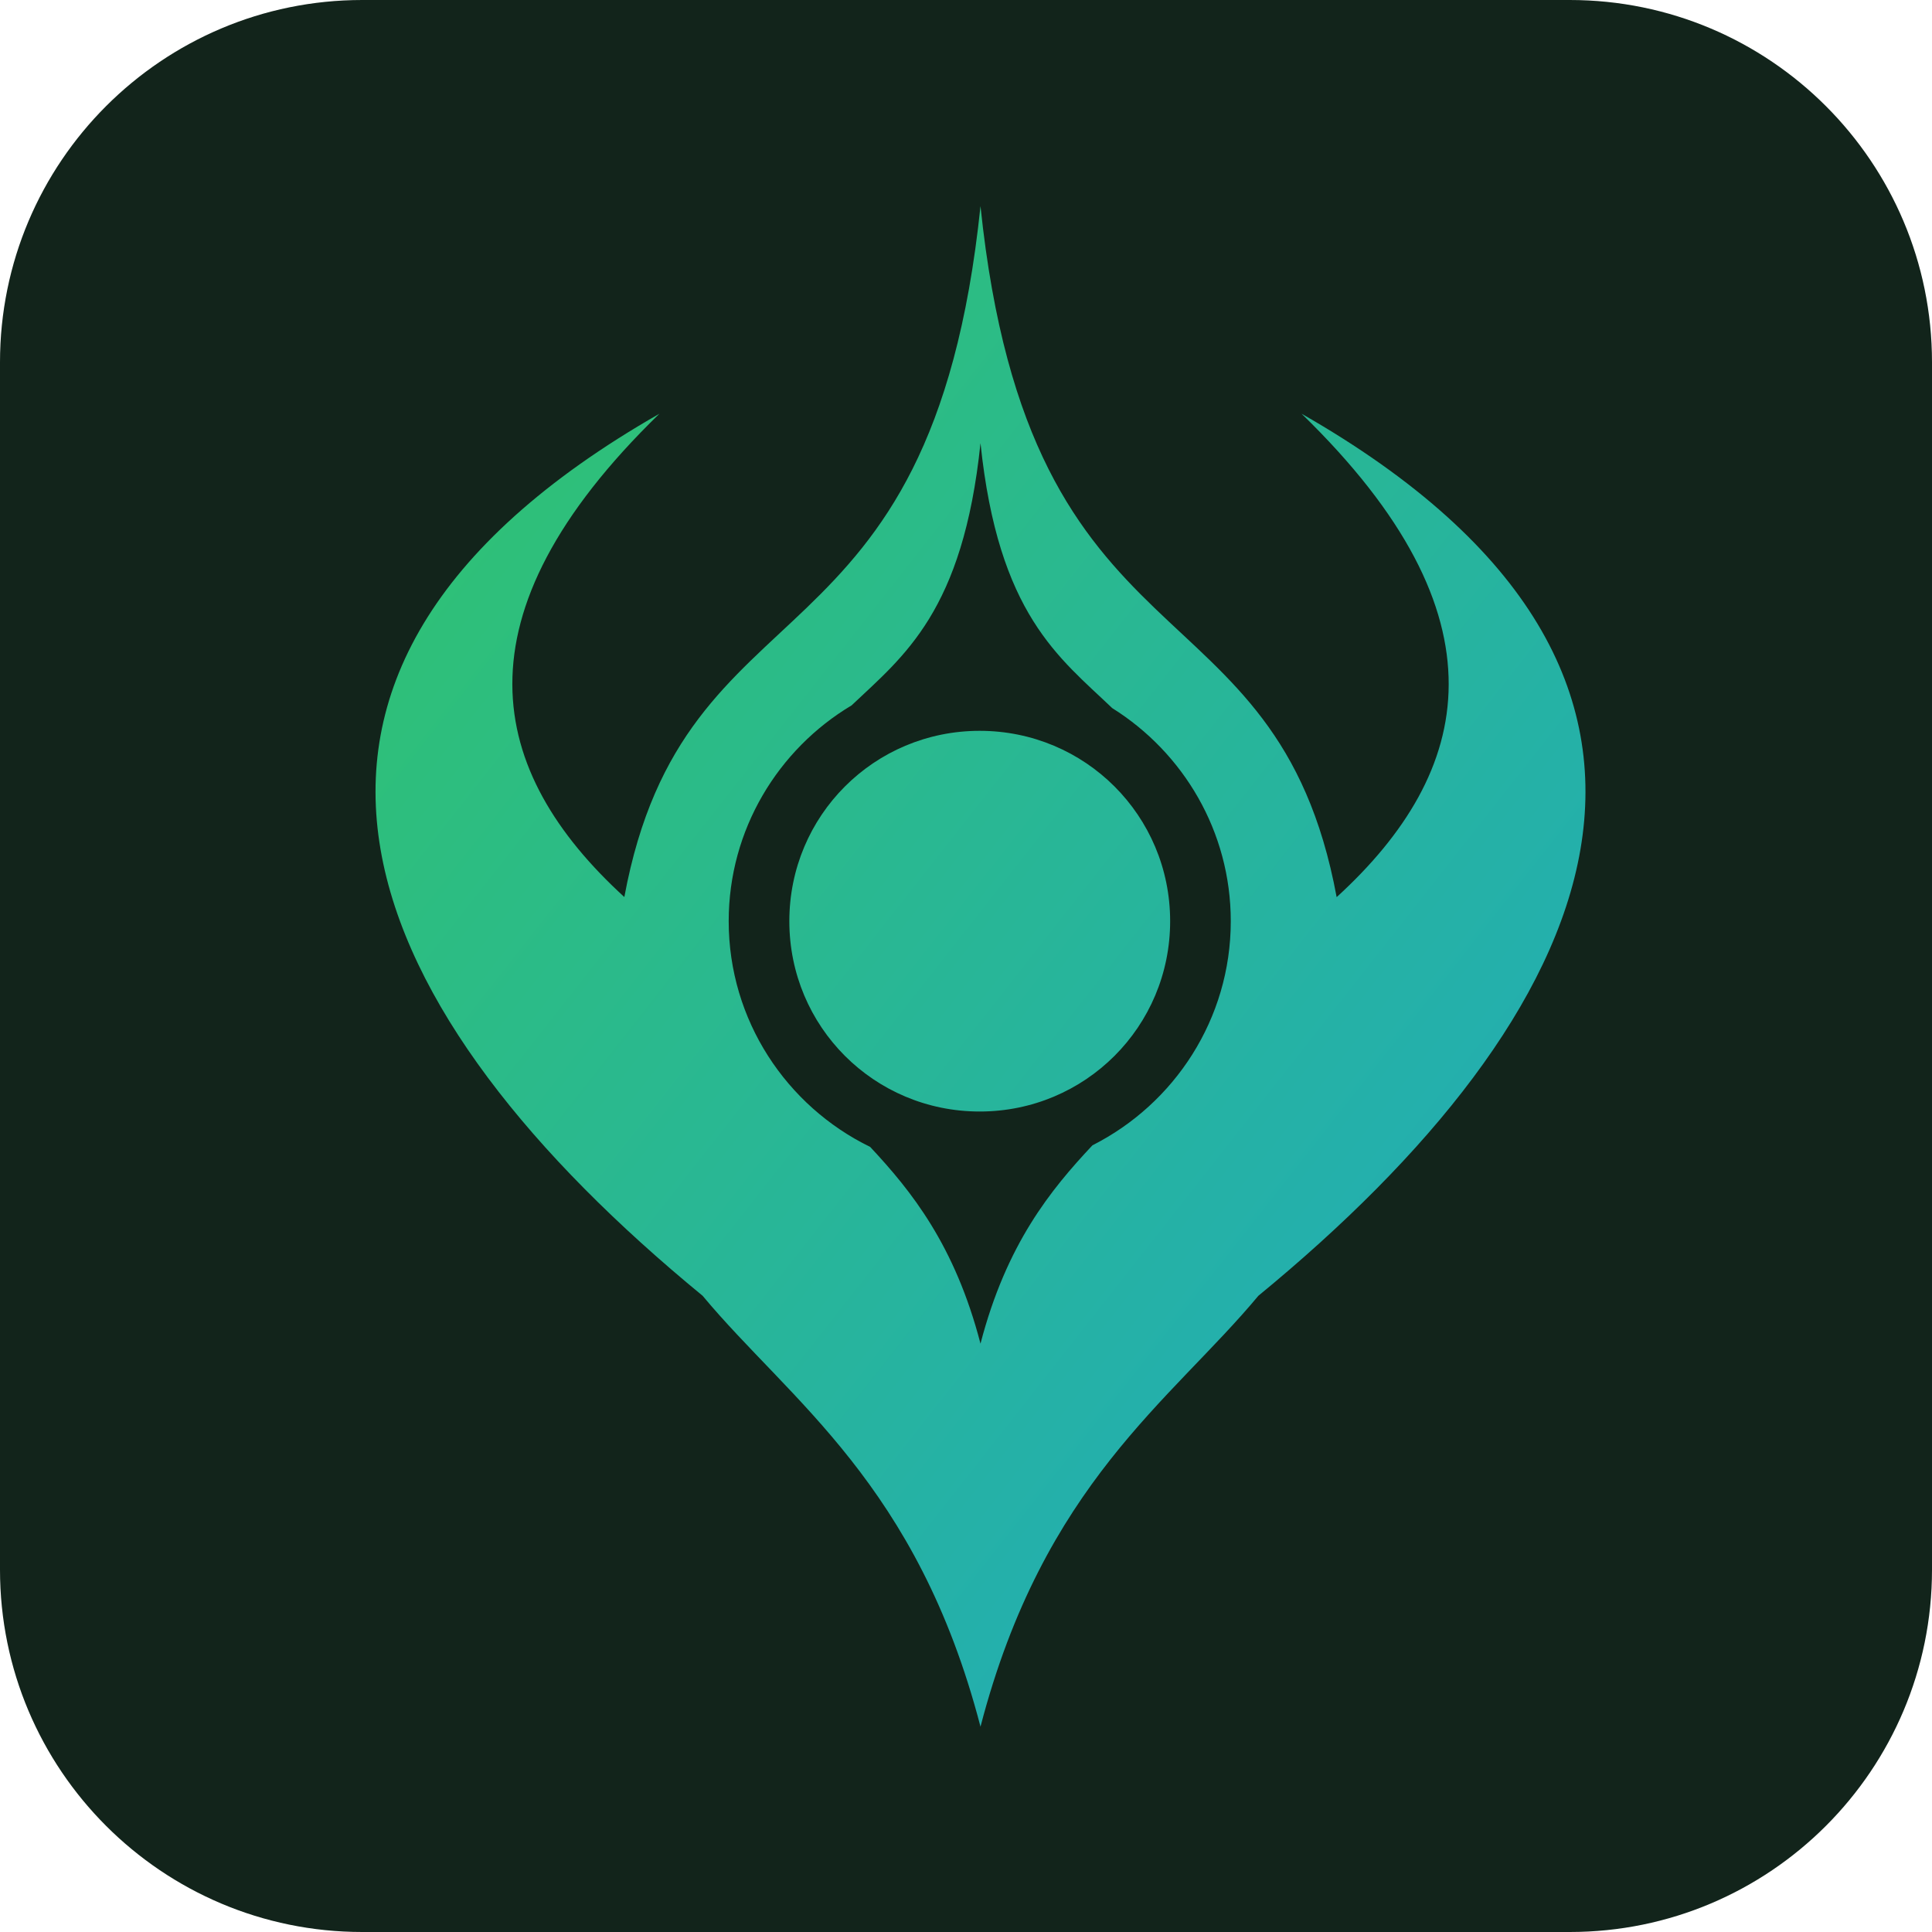
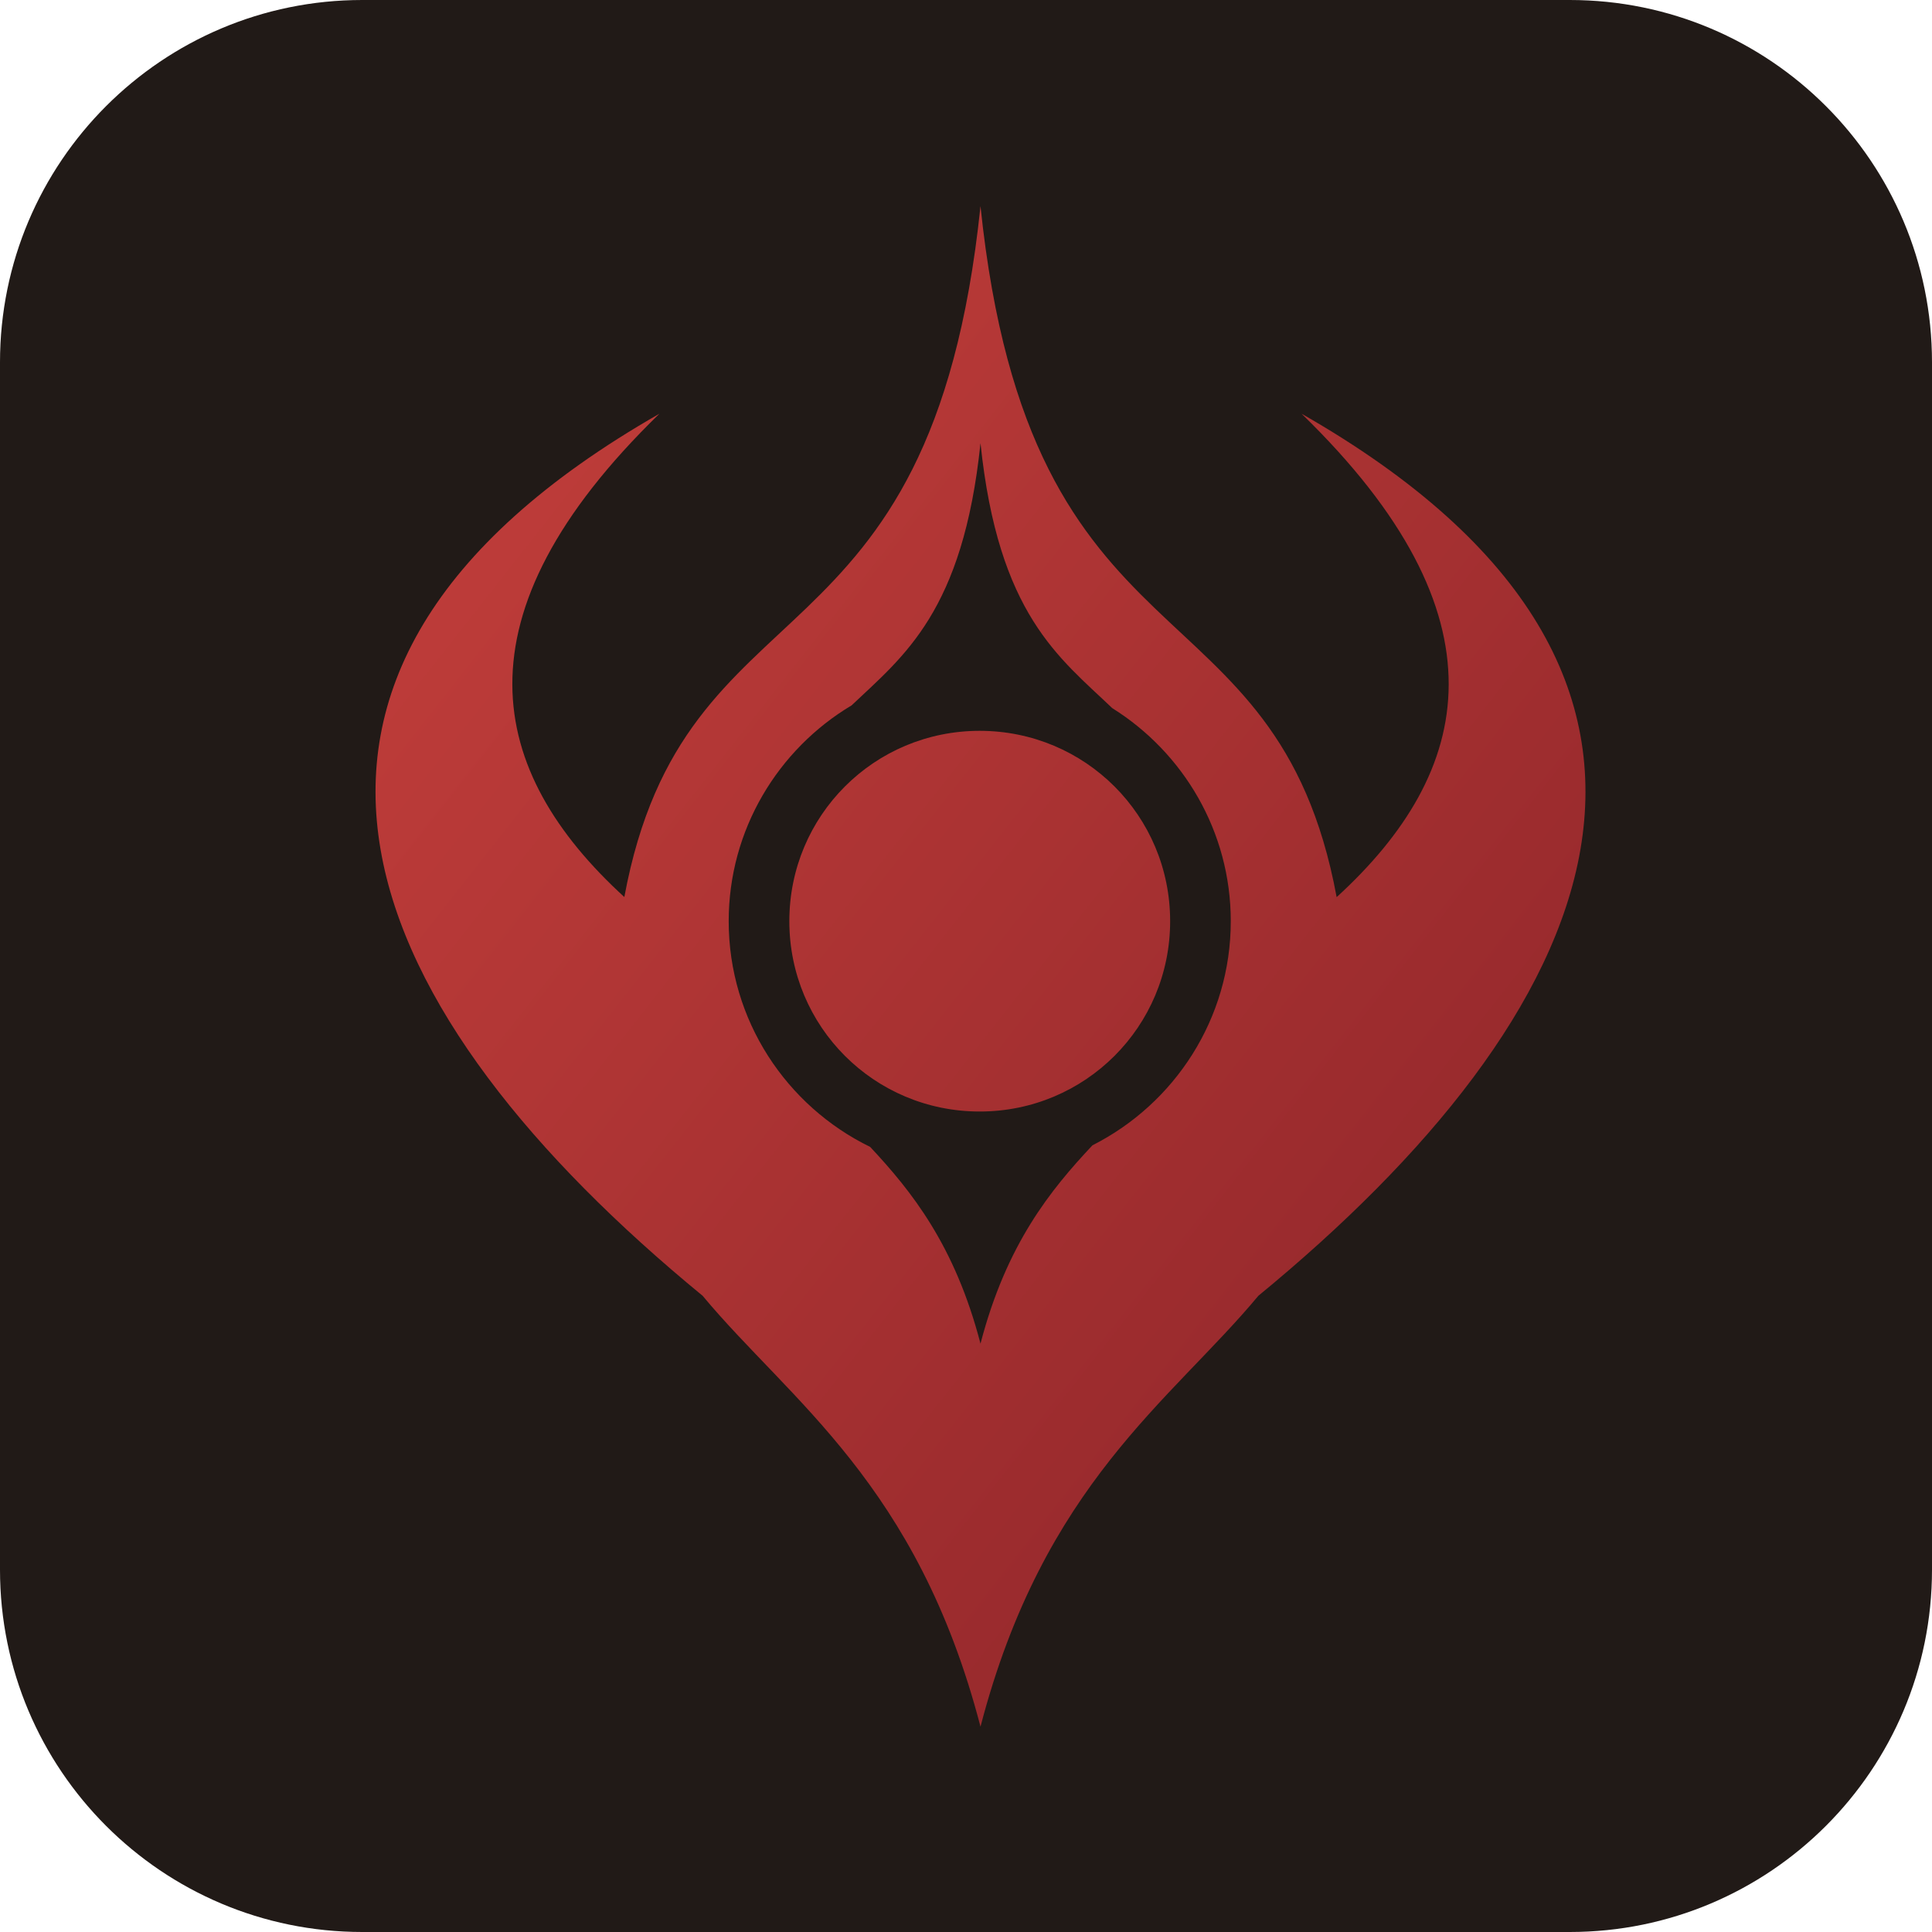
<svg xmlns="http://www.w3.org/2000/svg" viewBox="0 0 512 512">
  <defs>
    <linearGradient id="grad" x1="0" y1="0" x2="1" y2="1">
-       <stop offset="0" stop-color="#31C46B" />
-       <stop offset="1" stop-color="#1FA8C4" />
+       <stop offset="0" stop-color="#C6403C" />
+       <stop offset="1" stop-color="#8A2328" />
    </linearGradient>
  </defs>
-   <rect width="512" height="512" rx="96" fill="#12241B" />
+   <rect width="512" height="512" rx="96" fill="#211A17" />
  <g transform="translate(36,36) scale(0.86)">
    <path fill="url(#grad)" d="M260.28 21.656c-15.214 146.58-91.146 112.617-109.75 212.906c-42.198-38.566-53.434-86.512 10.814-148.937c-142.44 81.374-91.17 186.01 13.312 271.813c26.894 32.327 66.16 57.977 85.625 132.78c19.467-74.803 58.734-100.452 85.626-132.78C450.39 271.634 501.66 166.998 359.22 85.625c64.258 62.435 53.03 110.4 10.81 148.97c-18.59-100.327-94.53-66.345-109.75-212.941zm0 73.03c5.482 52.788 24.244 66.03 40.595 81.658c21.9 13.69 36.53 38.02 36.53 65.656c0 30.134-17.377 56.306-42.624 69.063c-12.9 13.74-26.514 30.443-34.5 61.125c-7.884-30.305-21.24-46.98-34-60.625c-25.777-12.565-43.593-39.032-43.593-69.563c0-28.21 15.224-52.98 37.875-66.5c16.14-15.277 34.338-28.97 39.72-80.813zm-.25 88.658c-32.51 0-58.655 26.147-58.655 58.656c0 32.512 26.144 58.656 58.656 58.656c32.513 0 58.69-26.144 58.69-58.656c0-32.51-26.177-58.656-58.69-58.656z" />
  </g>
</svg>
